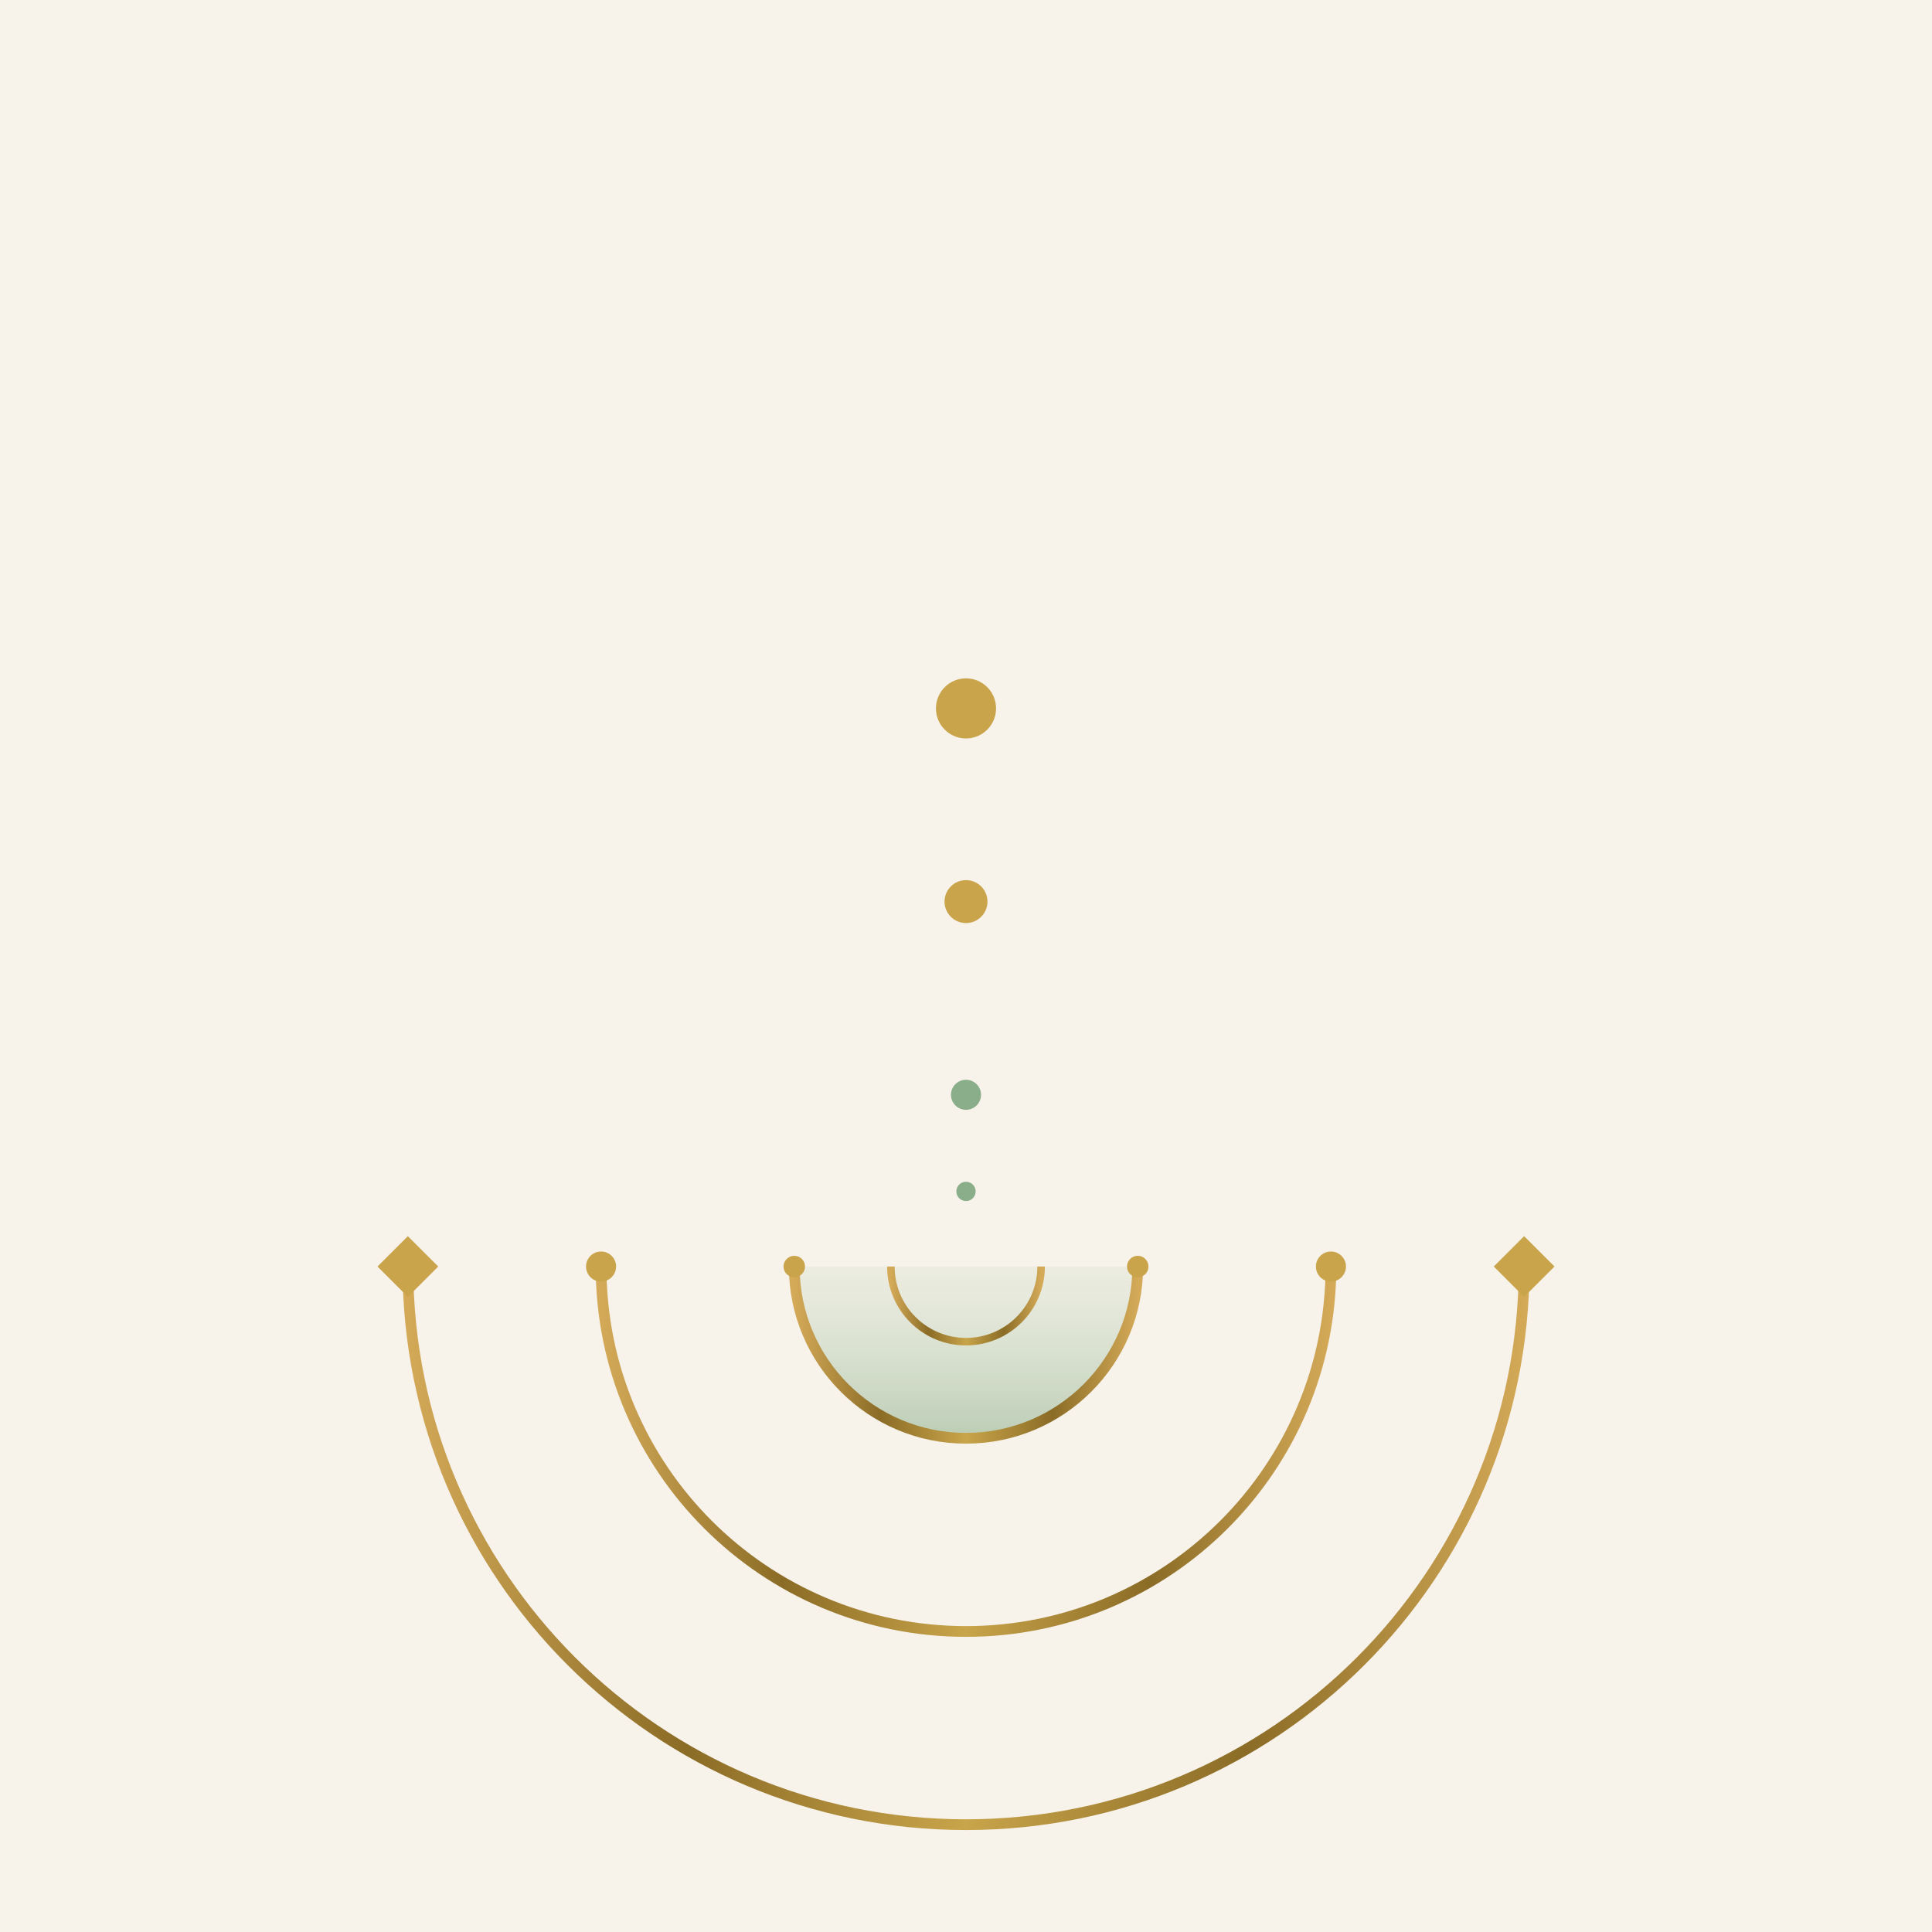
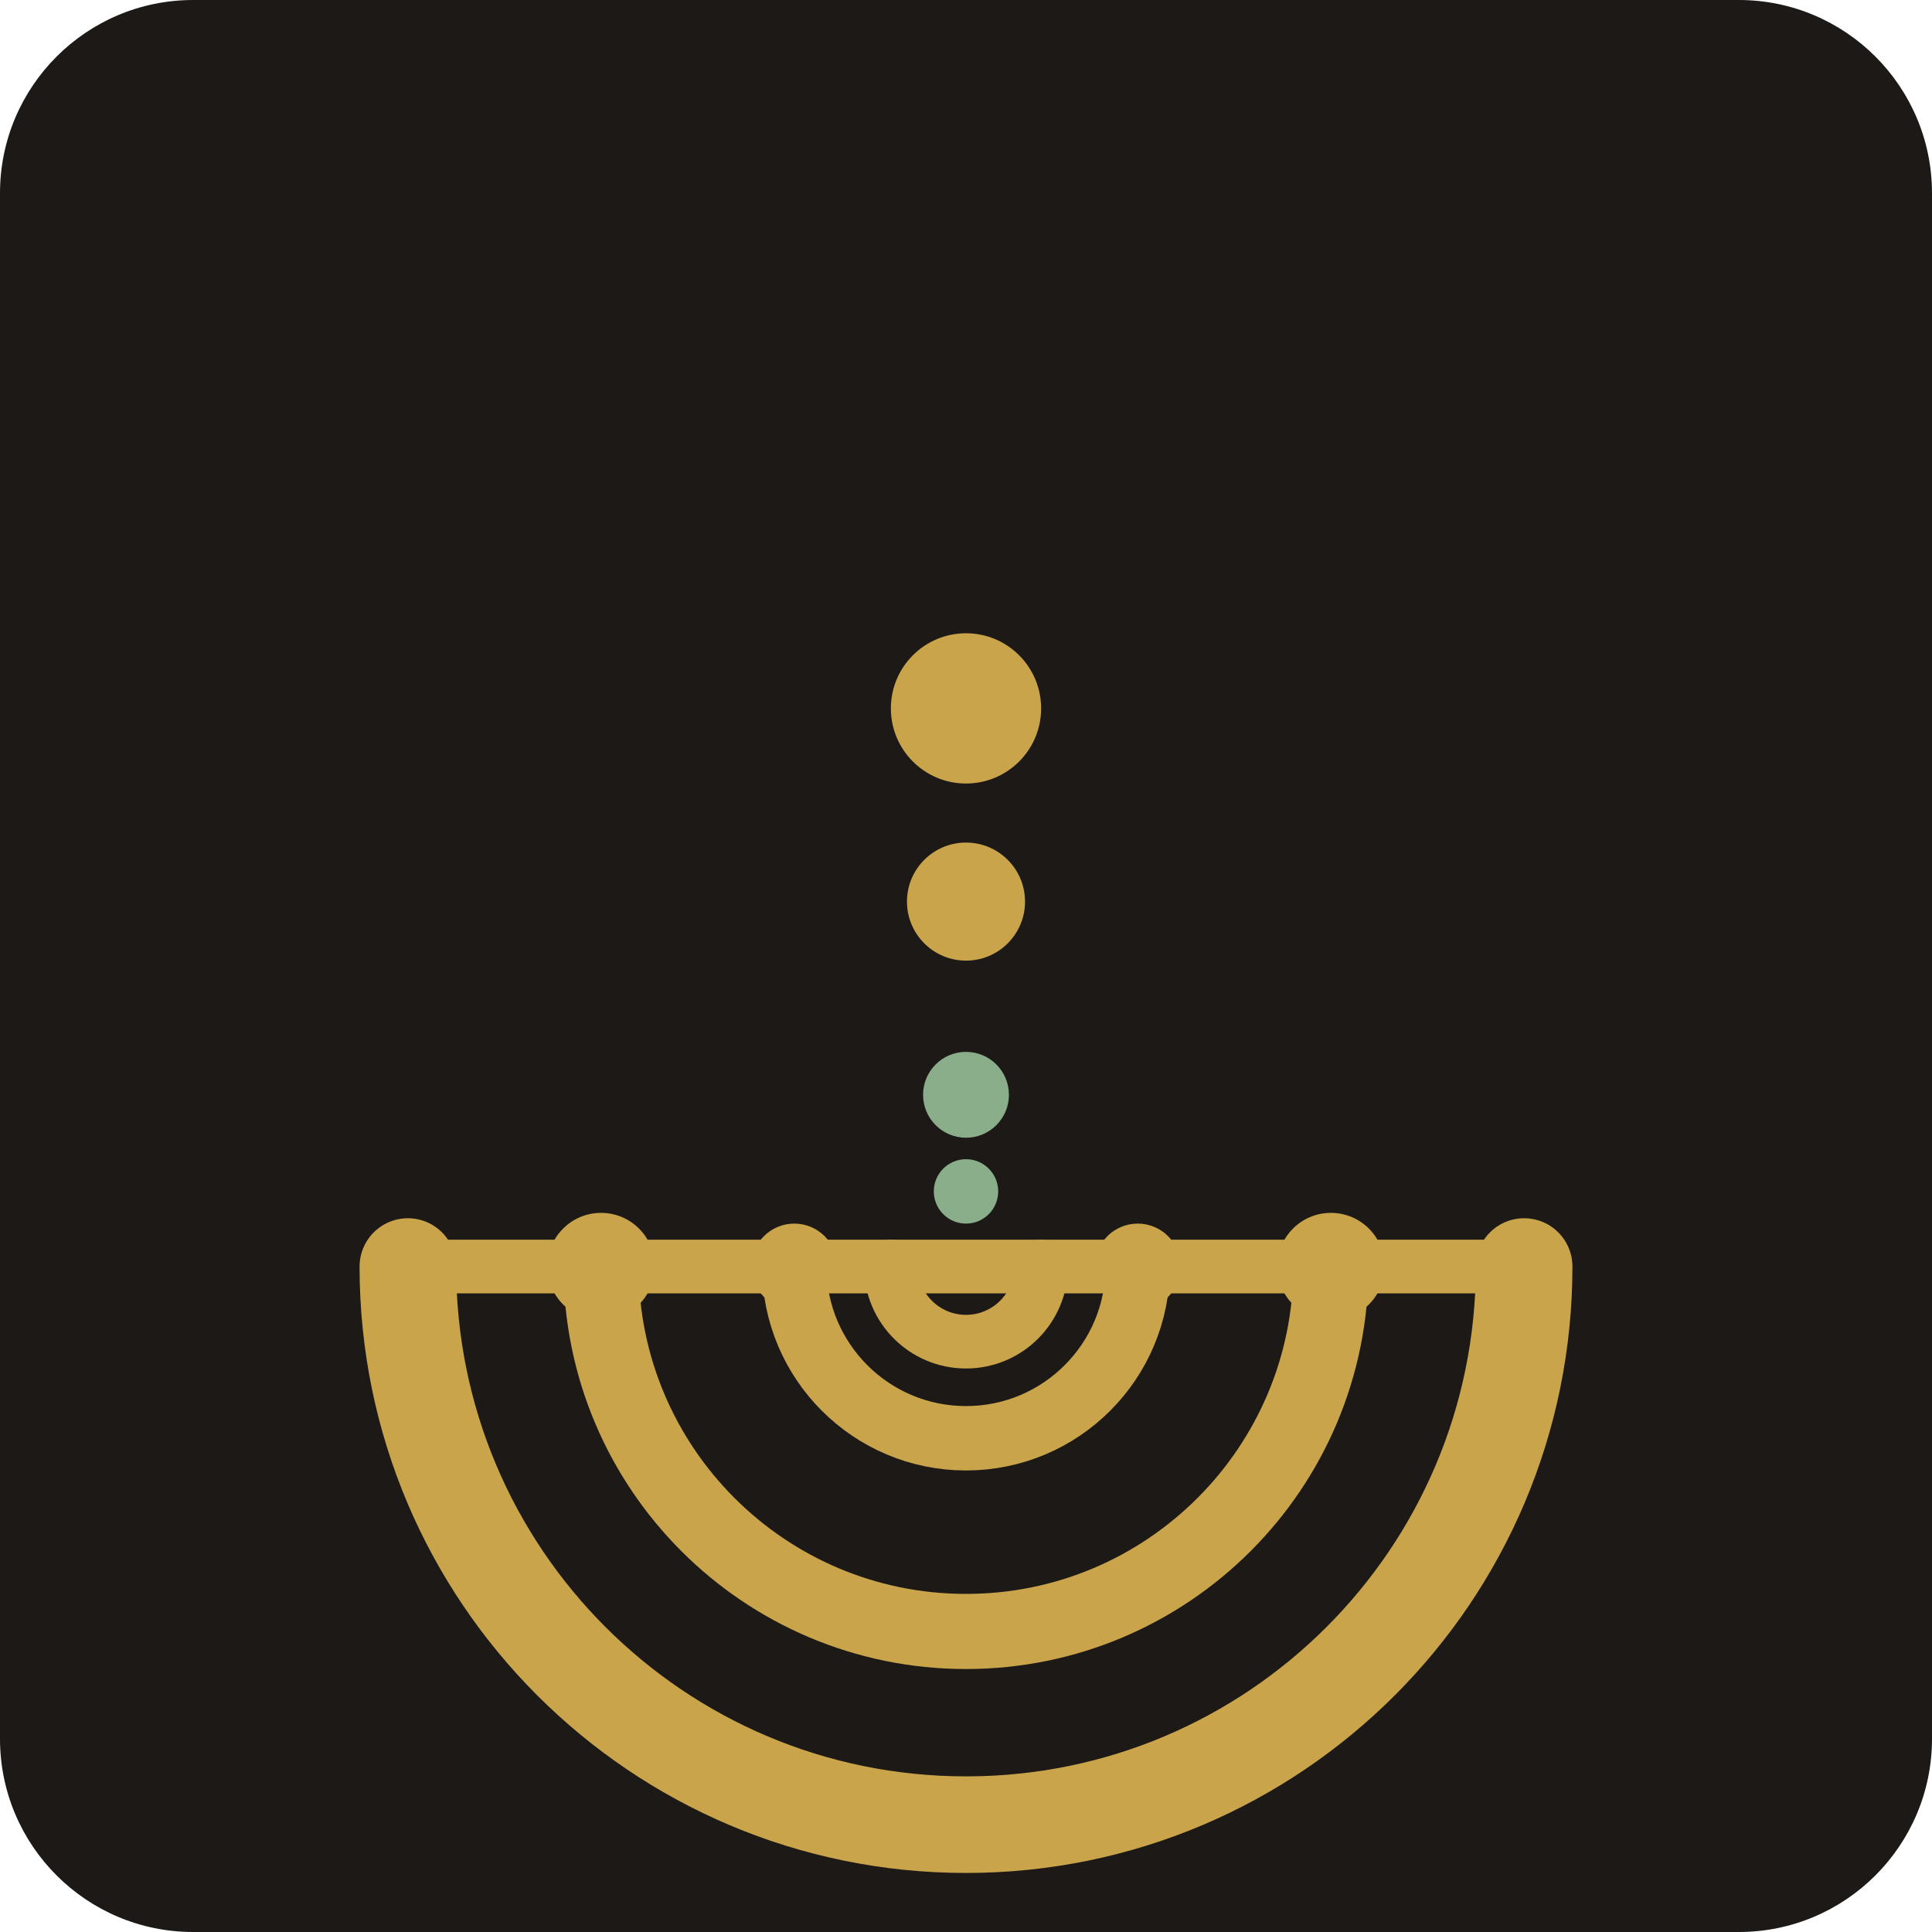
<svg xmlns="http://www.w3.org/2000/svg" viewBox="0 0 180 180" width="180" height="180">
-   <defs>
-     <linearGradient id="gi" x1="0%" y1="0%" x2="100%" y2="0%">
-       <stop offset="0%" stop-color="#D4AA58" />
-       <stop offset="25%" stop-color="#8B6C26" />
-       <stop offset="50%" stop-color="#C8A44A" />
-       <stop offset="75%" stop-color="#8B6C26" />
-       <stop offset="100%" stop-color="#D4AA58" />
-     </linearGradient>
-     <linearGradient id="si" x1="0%" y1="100%" x2="0%" y2="0%">
-       <stop offset="0%" stop-color="#8AAE8A" stop-opacity="0.55" />
-       <stop offset="100%" stop-color="#C6D9C0" stop-opacity="0.22" />
-     </linearGradient>
-   </defs>
-   <rect width="180" height="180" fill="#F7F2EA" />
-   <path d="M 74 118 A 16 16 0 0 0 106 118 Z" fill="url(#si)" />
-   <path d="M 83 118 A 7 7 0 0 0 97 118" fill="none" stroke="url(#gi)" stroke-width="0.7" stroke-linecap="butt" />
-   <path d="M 74 118 A 16 16 0 0 0 106 118" fill="none" stroke="url(#gi)" stroke-width="1.0" stroke-linecap="butt" />
-   <path d="M 56 118 A 34 34 0 0 0 124 118" fill="none" stroke="url(#gi)" stroke-width="1.0" stroke-linecap="butt" />
-   <path d="M 38 118 A 52 52 0 0 0 142 118" fill="none" stroke="url(#gi)" stroke-width="1.0" stroke-linecap="butt" />
-   <line x1="38" y1="118" x2="142" y2="118" stroke="url(#gi)" stroke-width="0.8" />
+   <rect width="180" height="180" rx="18" fill="#1c1917" />
+   <line x1="38" y1="118" x2="142" y2="118" stroke="#C9A44A" stroke-width="5" />
  <rect x="36" y="116" width="4" height="4" fill="#C9A44A" transform="rotate(45, 38, 118)" />
  <rect x="140" y="116" width="4" height="4" fill="#C9A44A" transform="rotate(45, 142, 118)" />
-   <circle cx="56" cy="118" r="1.4" fill="#C9A44A" />
-   <circle cx="124" cy="118" r="1.4" fill="#C9A44A" />
-   <circle cx="74" cy="118" r="1.0" fill="#C9A44A" />
-   <circle cx="106" cy="118" r="1.0" fill="#C9A44A" />
-   <circle cx="90" cy="66" r="2.8" fill="#C9A44A" />
-   <circle cx="90" cy="84" r="2.0" fill="#C9A44A" />
-   <circle cx="90" cy="102" r="1.4" fill="#8AAE8A" />
-   <circle cx="90" cy="111" r="0.9" fill="#8AAE8A" />
+   <path d="M 38 118 A 52 52 0 0 0 142 118" fill="none" stroke="#C9A44A" stroke-width="9" stroke-linecap="round" />
+   <path d="M 56 118 A 34 34 0 0 0 124 118" fill="none" stroke="#C9A44A" stroke-width="7" stroke-linecap="round" />
+   <path d="M 74 118 A 16 16 0 0 0 106 118" fill="none" stroke="#C9A44A" stroke-width="6" stroke-linecap="round" />
+   <path d="M 83 118 A 7 7 0 0 0 97 118" fill="none" stroke="#C9A44A" stroke-width="5" stroke-linecap="round" />
+   <circle cx="56" cy="118" r="5" fill="#C9A44A" />
+   <circle cx="124" cy="118" r="5" fill="#C9A44A" />
+   <circle cx="74" cy="118" r="4" fill="#C9A44A" />
+   <circle cx="106" cy="118" r="4" fill="#C9A44A" />
+   <circle cx="90" cy="66" r="7" fill="#C9A44A" />
+   <circle cx="90" cy="84" r="5.5" fill="#C9A44A" />
+   <circle cx="90" cy="102" r="4" fill="#8AAE8A" />
+   <circle cx="90" cy="111" r="3" fill="#8AAE8A" />
</svg>
